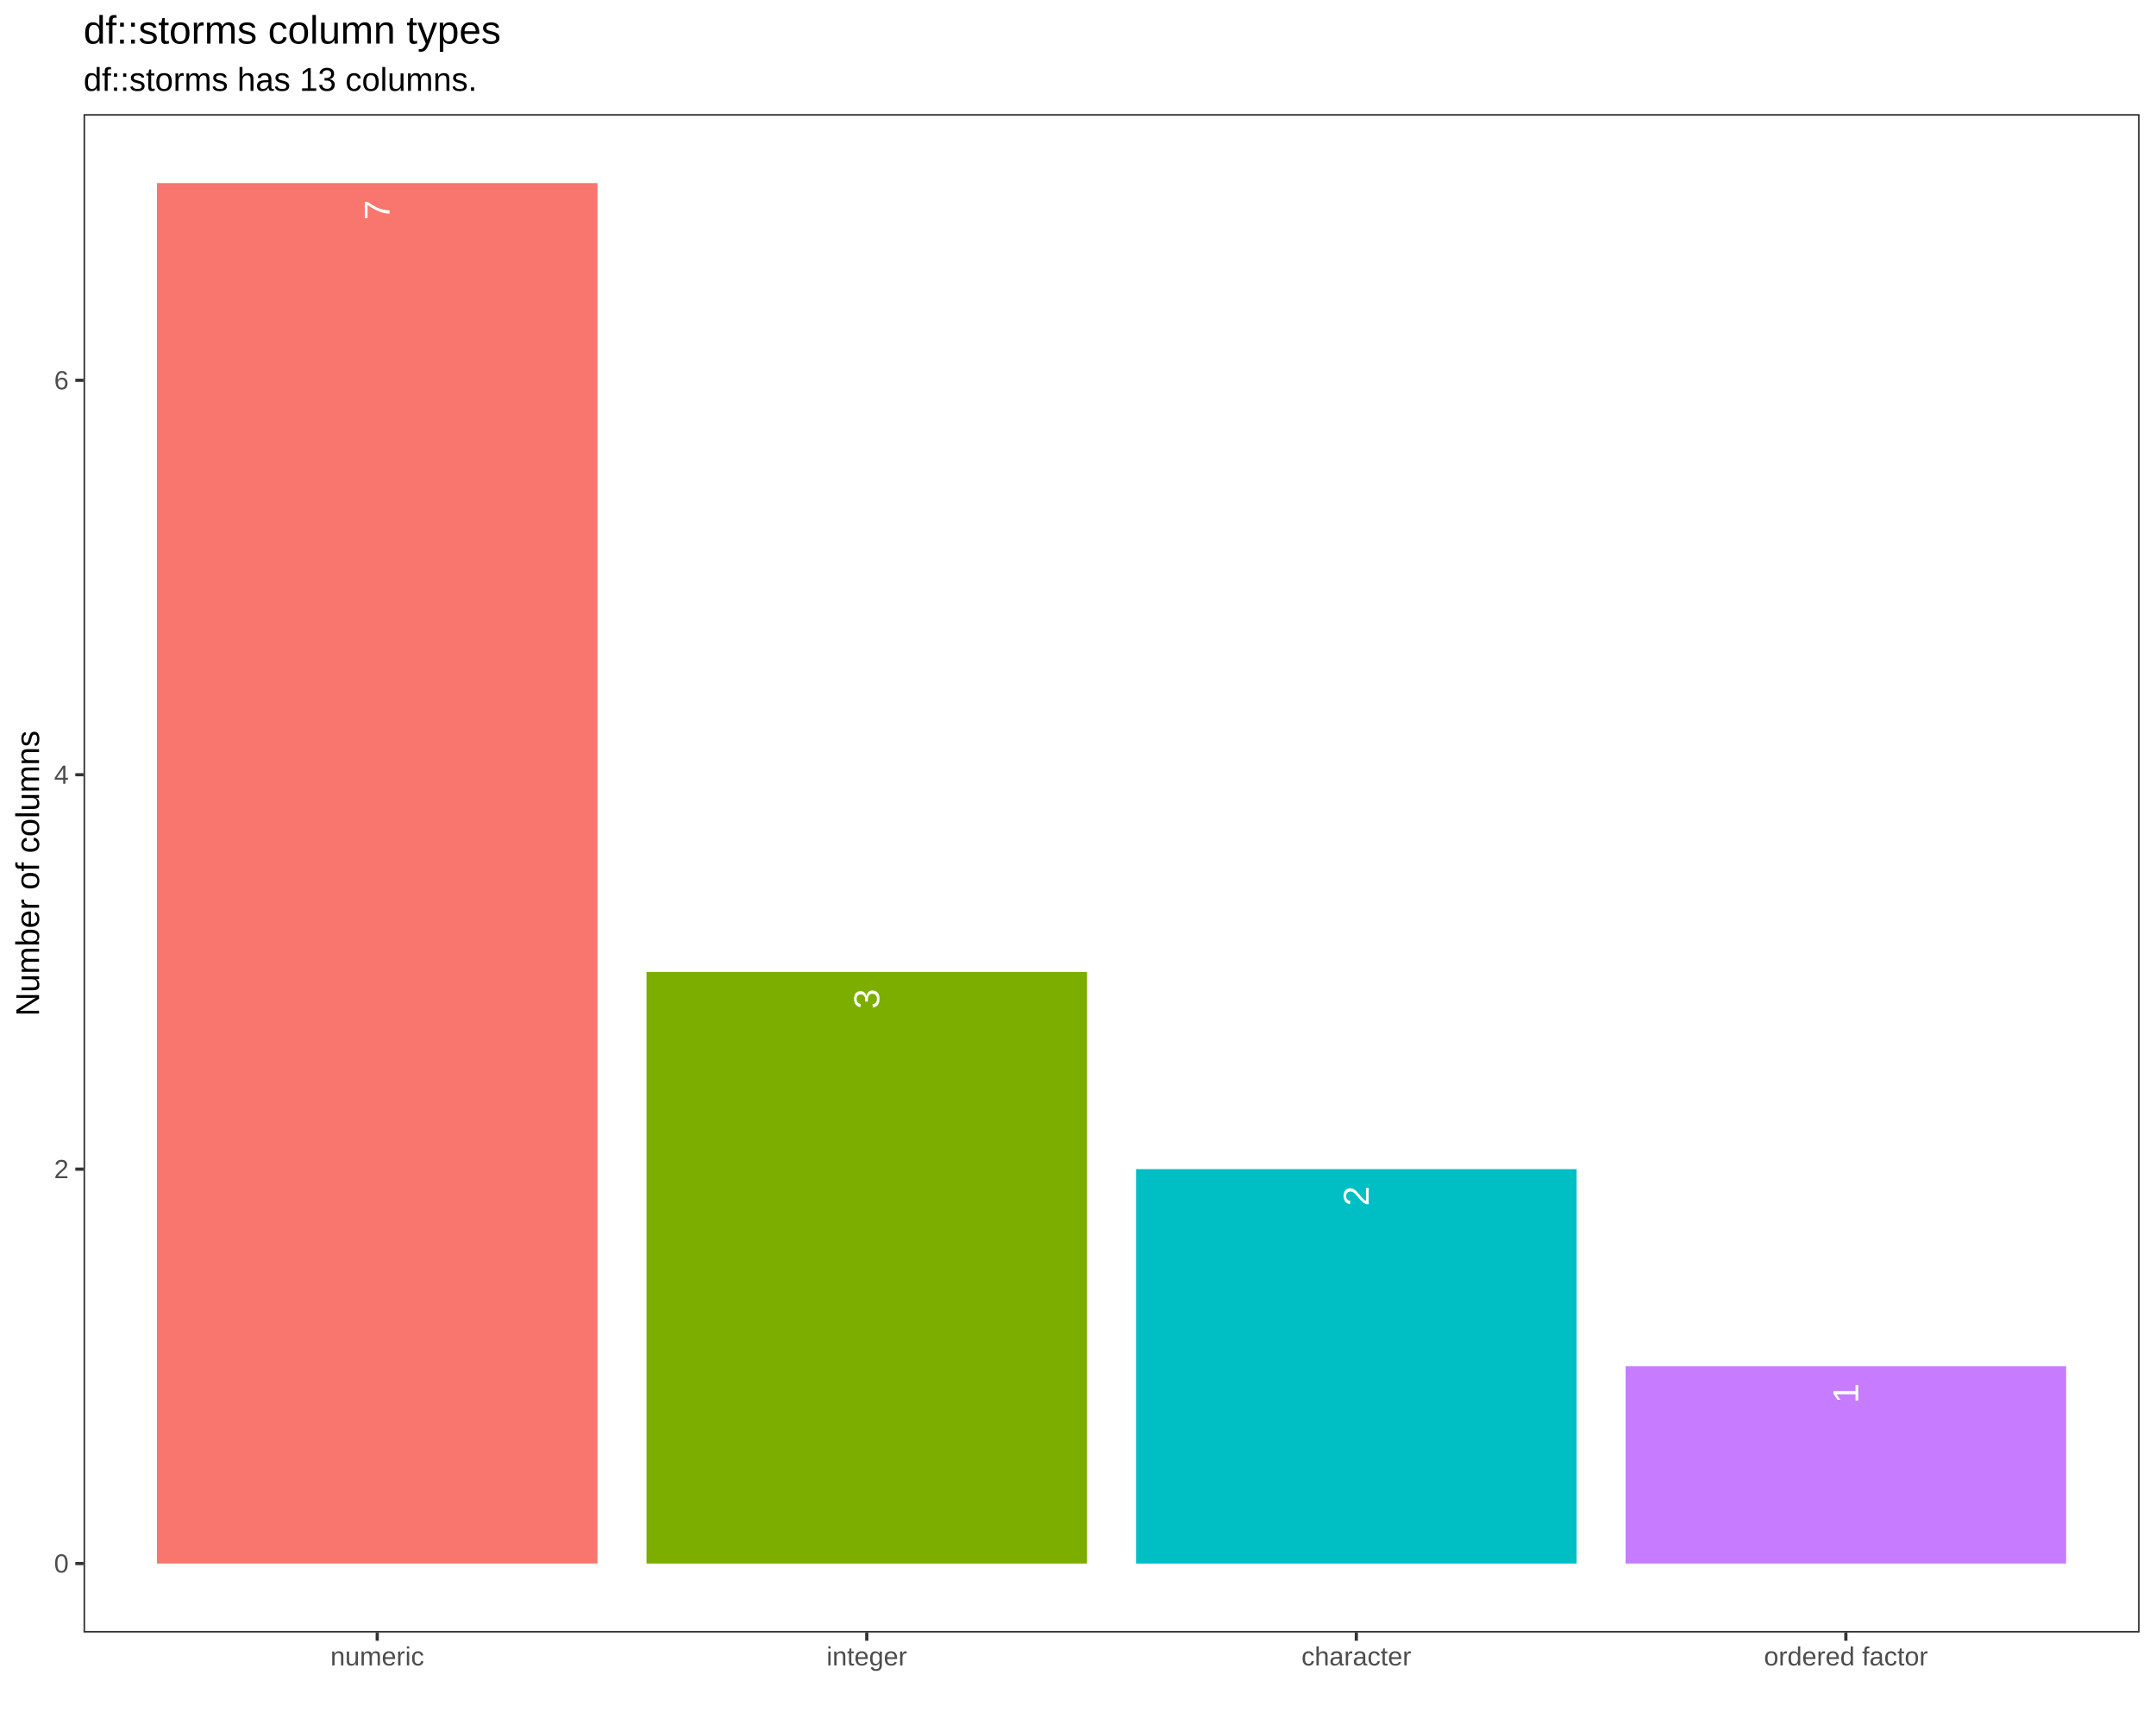
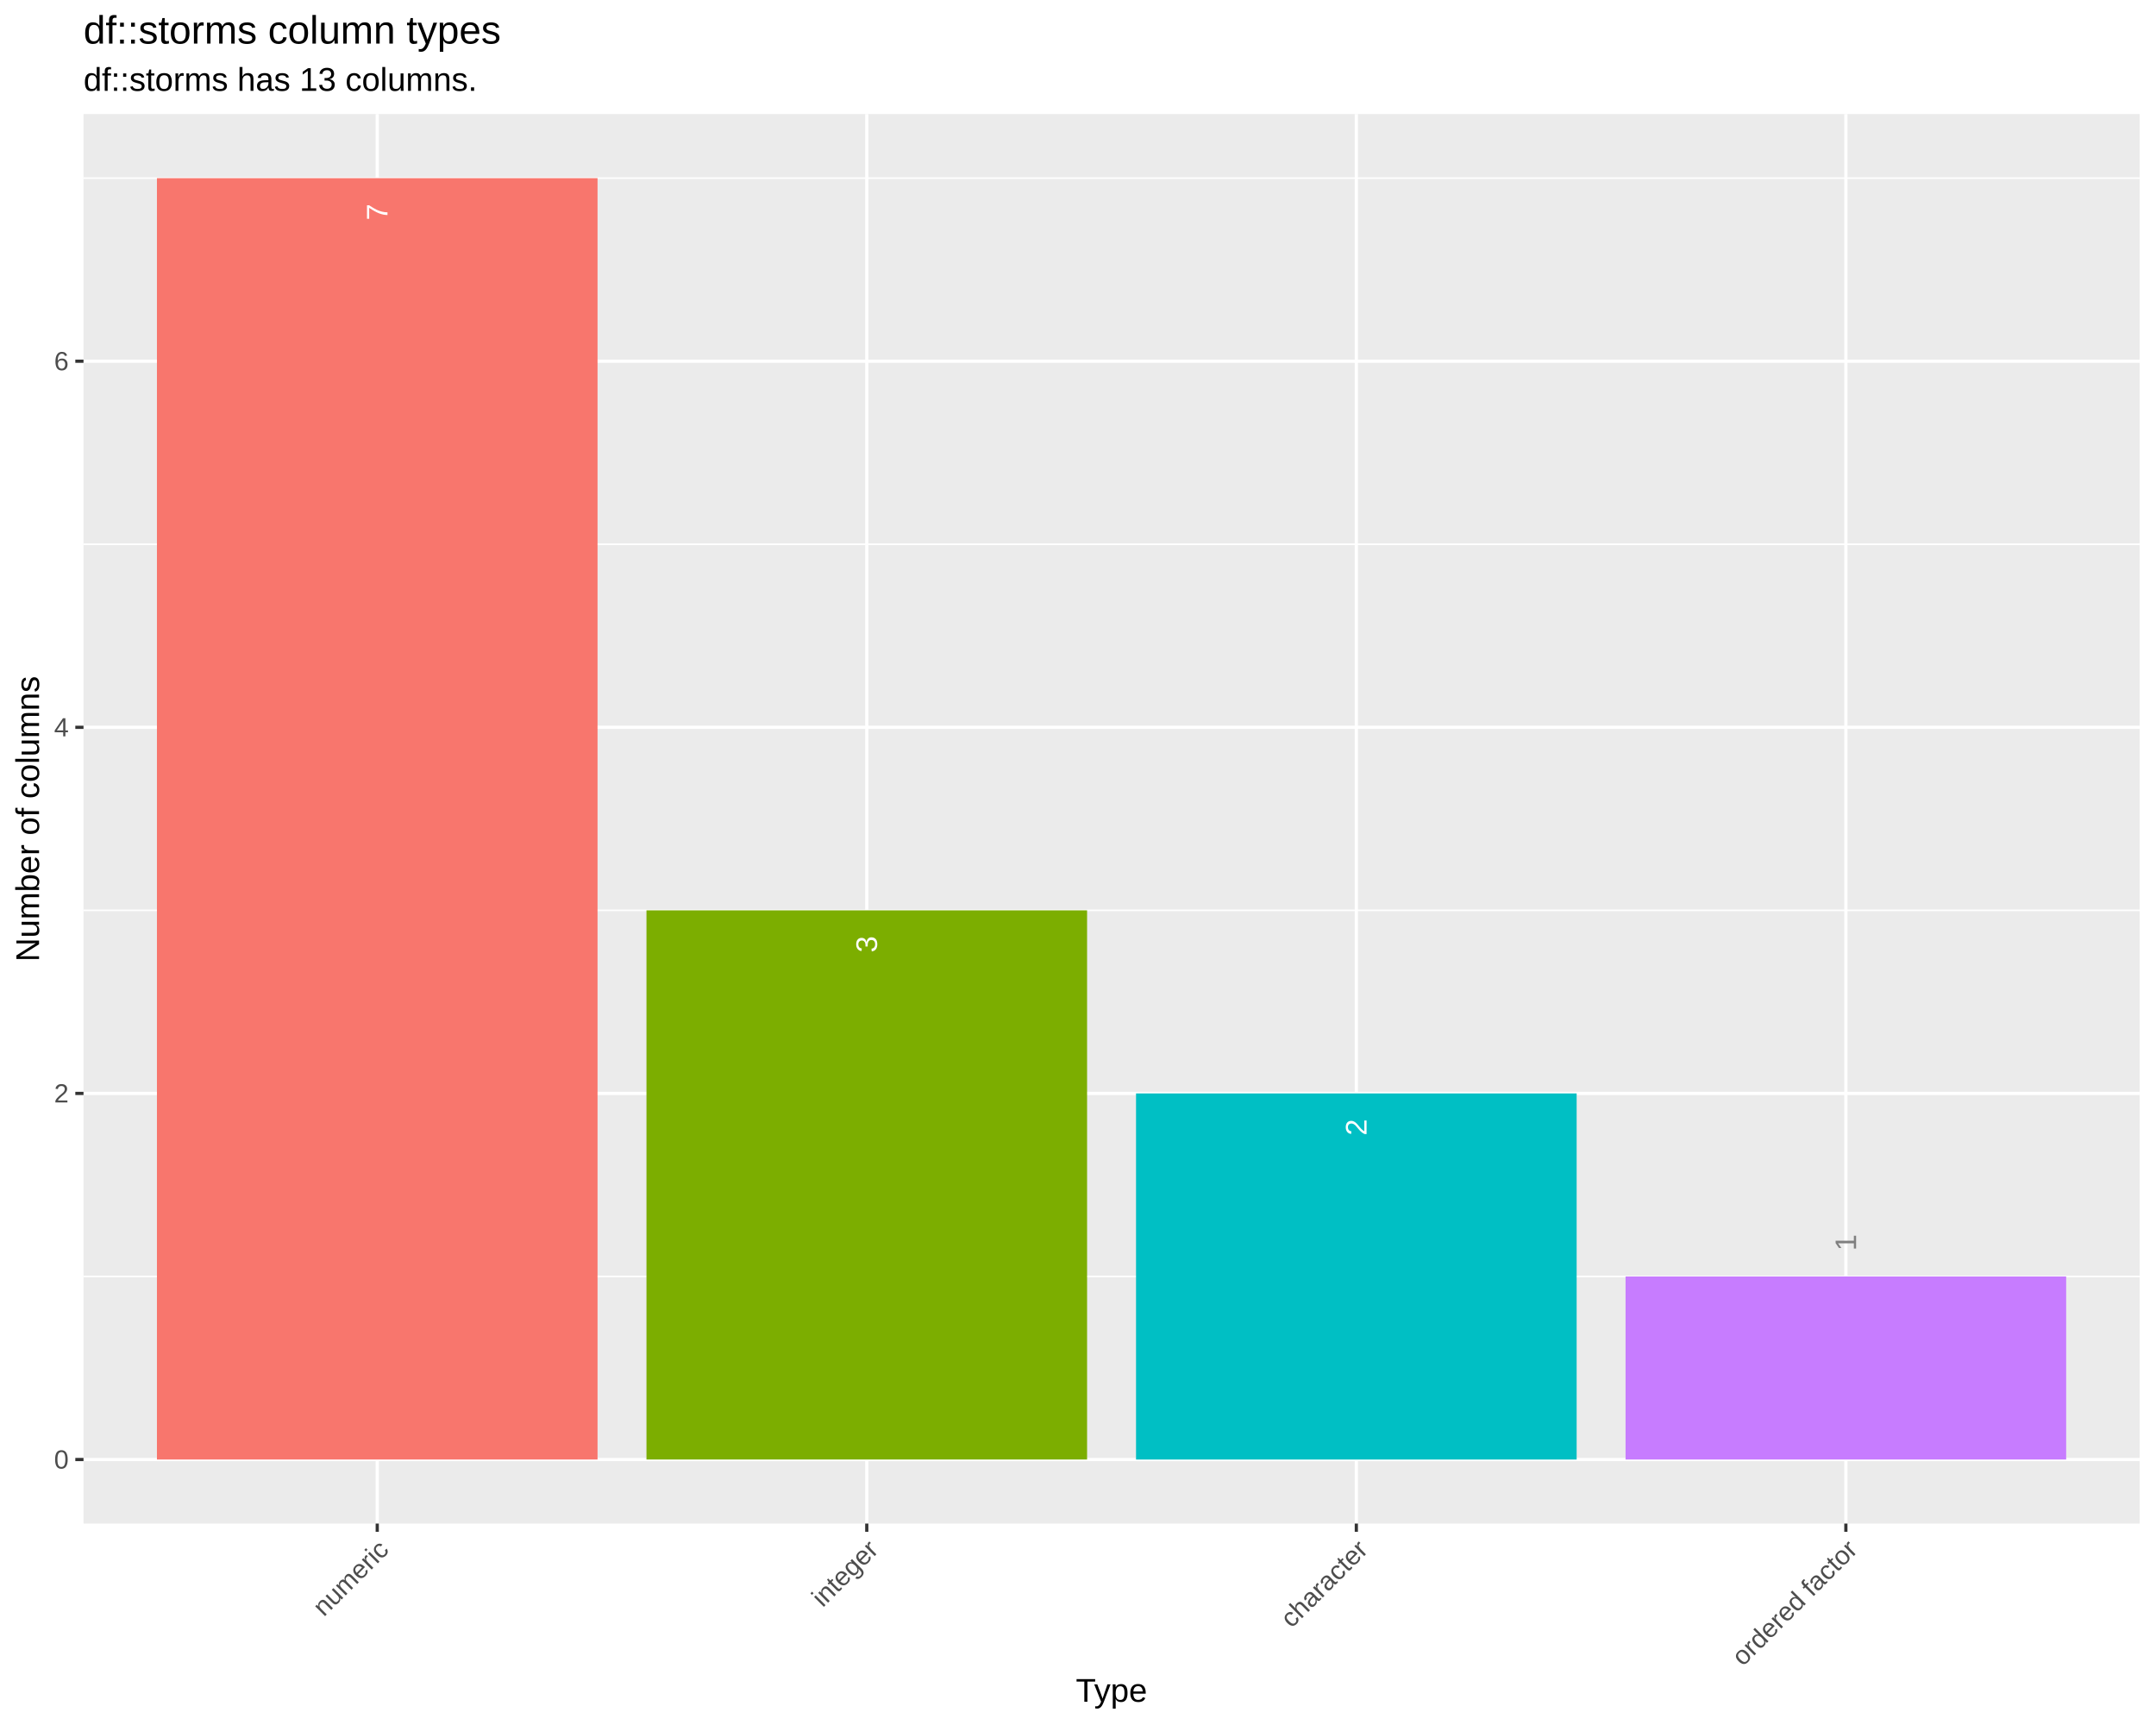
<svg xmlns="http://www.w3.org/2000/svg" viewBox="0 0 720.00 576.00">
  <defs>
    <style type="text/css">
    line, polyline, polygon, path, rect, circle {
      fill: none;
      stroke: #000000;
      stroke-linecap: round;
      stroke-linejoin: round;
      stroke-miterlimit: 10.00;
    }
  </style>
  </defs>
  <rect width="100%" height="100%" style="stroke: none; fill: #FFFFFF;" />
  <rect x="0.00" y="0.00" width="720.00" height="576.00" style="stroke-width: 1.07; stroke: #FFFFFF; fill: #FFFFFF;" />
  <defs>
-     <clipPath id="cpMjcuODl8NzE0LjUyfDU0NS4xM3wzOC4wOQ==">
-       <rect x="27.89" y="38.09" width="686.64" height="507.04" />
+     <clipPath id="cpMjcuODl8NzE0LjUyfDUwOC43NXwzOC4wOQ==">
+       <rect x="27.89" y="38.09" width="686.64" height="470.65" />
    </clipPath>
  </defs>
-   <rect x="27.89" y="38.09" width="686.64" height="507.04" style="stroke-width: 1.07; stroke: none; fill: #FFFFFF;" clip-path="url(#cpMjcuODl8NzE0LjUyfDU0NS4xM3wzOC4wOQ==)" />
-   <rect x="52.41" y="61.14" width="147.14" height="460.94" style="stroke-width: 1.07; stroke: none; stroke-linecap: square; stroke-linejoin: miter; fill: #F8766D;" clip-path="url(#cpMjcuODl8NzE0LjUyfDU0NS4xM3wzOC4wOQ==)" />
-   <rect x="215.89" y="324.54" width="147.14" height="197.55" style="stroke-width: 1.07; stroke: none; stroke-linecap: square; stroke-linejoin: miter; fill: #7CAE00;" clip-path="url(#cpMjcuODl8NzE0LjUyfDU0NS4xM3wzOC4wOQ==)" />
-   <rect x="379.38" y="390.39" width="147.14" height="131.70" style="stroke-width: 1.07; stroke: none; stroke-linecap: square; stroke-linejoin: miter; fill: #00BFC4;" clip-path="url(#cpMjcuODl8NzE0LjUyfDU0NS4xM3wzOC4wOQ==)" />
-   <rect x="542.86" y="456.23" width="147.14" height="65.85" style="stroke-width: 1.07; stroke: none; stroke-linecap: square; stroke-linejoin: miter; fill: #C77CFF;" clip-path="url(#cpMjcuODl8NzE0LjUyfDU0NS4xM3wzOC4wOQ==)" />
-   <g clip-path="url(#cpMjcuODl8NzE0LjUyfDU0NS4xM3wzOC4wOQ==)">
-     <text transform="translate(130.10,73.48) rotate(-90)" style="font-size: 12.00px; fill: #FFFFFF; font-family: Liberation Sans;" textLength="6.67px" lengthAdjust="spacingAndGlyphs">7</text>
+   <rect x="27.89" y="38.09" width="686.64" height="470.65" style="stroke-width: 1.07; stroke: none; fill: #EBEBEB;" clip-path="url(#cpMjcuODl8NzE0LjUyfDUwOC43NXwzOC4wOQ==)" />
+   <polyline points="27.89,426.23 714.52,426.23 " style="stroke-width: 0.53; stroke: #FFFFFF; stroke-linecap: butt;" clip-path="url(#cpMjcuODl8NzE0LjUyfDUwOC43NXwzOC4wOQ==)" />
+   <polyline points="27.89,303.98 714.52,303.98 " style="stroke-width: 0.53; stroke: #FFFFFF; stroke-linecap: butt;" clip-path="url(#cpMjcuODl8NzE0LjUyfDUwOC43NXwzOC4wOQ==)" />
+   <polyline points="27.89,181.73 714.52,181.73 " style="stroke-width: 0.53; stroke: #FFFFFF; stroke-linecap: butt;" clip-path="url(#cpMjcuODl8NzE0LjUyfDUwOC43NXwzOC4wOQ==)" />
+   <polyline points="27.89,59.49 714.52,59.49 " style="stroke-width: 0.53; stroke: #FFFFFF; stroke-linecap: butt;" clip-path="url(#cpMjcuODl8NzE0LjUyfDUwOC43NXwzOC4wOQ==)" />
+   <polyline points="27.89,487.35 714.52,487.35 " style="stroke-width: 1.07; stroke: #FFFFFF; stroke-linecap: butt;" clip-path="url(#cpMjcuODl8NzE0LjUyfDUwOC43NXwzOC4wOQ==)" />
+   <polyline points="27.89,365.11 714.52,365.11 " style="stroke-width: 1.07; stroke: #FFFFFF; stroke-linecap: butt;" clip-path="url(#cpMjcuODl8NzE0LjUyfDUwOC43NXwzOC4wOQ==)" />
+   <polyline points="27.89,242.86 714.52,242.86 " style="stroke-width: 1.07; stroke: #FFFFFF; stroke-linecap: butt;" clip-path="url(#cpMjcuODl8NzE0LjUyfDUwOC43NXwzOC4wOQ==)" />
+   <polyline points="27.89,120.61 714.52,120.61 " style="stroke-width: 1.07; stroke: #FFFFFF; stroke-linecap: butt;" clip-path="url(#cpMjcuODl8NzE0LjUyfDUwOC43NXwzOC4wOQ==)" />
+   <polyline points="125.98,508.75 125.98,38.09 " style="stroke-width: 1.07; stroke: #FFFFFF; stroke-linecap: butt;" clip-path="url(#cpMjcuODl8NzE0LjUyfDUwOC43NXwzOC4wOQ==)" />
+   <polyline points="289.46,508.75 289.46,38.09 " style="stroke-width: 1.07; stroke: #FFFFFF; stroke-linecap: butt;" clip-path="url(#cpMjcuODl8NzE0LjUyfDUwOC43NXwzOC4wOQ==)" />
+   <polyline points="452.95,508.75 452.95,38.09 " style="stroke-width: 1.07; stroke: #FFFFFF; stroke-linecap: butt;" clip-path="url(#cpMjcuODl8NzE0LjUyfDUwOC43NXwzOC4wOQ==)" />
+   <polyline points="616.43,508.75 616.43,38.09 " style="stroke-width: 1.07; stroke: #FFFFFF; stroke-linecap: butt;" clip-path="url(#cpMjcuODl8NzE0LjUyfDUwOC43NXwzOC4wOQ==)" />
+   <rect x="52.41" y="59.49" width="147.14" height="427.86" style="stroke-width: 1.07; stroke: none; stroke-linecap: square; stroke-linejoin: miter; fill: #F8766D;" clip-path="url(#cpMjcuODl8NzE0LjUyfDUwOC43NXwzOC4wOQ==)" />
+   <rect x="215.89" y="303.98" width="147.14" height="183.37" style="stroke-width: 1.07; stroke: none; stroke-linecap: square; stroke-linejoin: miter; fill: #7CAE00;" clip-path="url(#cpMjcuODl8NzE0LjUyfDUwOC43NXwzOC4wOQ==)" />
+   <rect x="379.38" y="365.11" width="147.14" height="122.25" style="stroke-width: 1.07; stroke: none; stroke-linecap: square; stroke-linejoin: miter; fill: #00BFC4;" clip-path="url(#cpMjcuODl8NzE0LjUyfDUwOC43NXwzOC4wOQ==)" />
+   <rect x="542.86" y="426.23" width="147.14" height="61.12" style="stroke-width: 1.07; stroke: none; stroke-linecap: square; stroke-linejoin: miter; fill: #C77CFF;" clip-path="url(#cpMjcuODl8NzE0LjUyfDUwOC43NXwzOC4wOQ==)" />
+   <g clip-path="url(#cpMjcuODl8NzE0LjUyfDUwOC43NXwzOC4wOQ==)">
+     <text transform="translate(129.40,73.58) rotate(-90)" style="font-size: 9.96px; fill: #FFFFFF; font-family: Liberation Sans;" textLength="5.53px" lengthAdjust="spacingAndGlyphs">7</text>
  </g>
-   <g clip-path="url(#cpMjcuODl8NzE0LjUyfDU0NS4xM3wzOC4wOQ==)">
-     <text transform="translate(293.59,336.88) rotate(-90)" style="font-size: 12.00px; fill: #FFFFFF; font-family: Liberation Sans;" textLength="6.67px" lengthAdjust="spacingAndGlyphs">3</text>
+   <g clip-path="url(#cpMjcuODl8NzE0LjUyfDUwOC43NXwzOC4wOQ==)">
+     <text transform="translate(292.88,318.07) rotate(-90)" style="font-size: 9.96px; fill: #FFFFFF; font-family: Liberation Sans;" textLength="5.53px" lengthAdjust="spacingAndGlyphs">3</text>
  </g>
-   <g clip-path="url(#cpMjcuODl8NzE0LjUyfDU0NS4xM3wzOC4wOQ==)">
-     <text transform="translate(457.07,402.73) rotate(-90)" style="font-size: 12.00px; fill: #FFFFFF; font-family: Liberation Sans;" textLength="6.67px" lengthAdjust="spacingAndGlyphs">2</text>
+   <g clip-path="url(#cpMjcuODl8NzE0LjUyfDUwOC43NXwzOC4wOQ==)">
+     <text transform="translate(456.37,379.19) rotate(-90)" style="font-size: 9.96px; fill: #FFFFFF; font-family: Liberation Sans;" textLength="5.53px" lengthAdjust="spacingAndGlyphs">2</text>
  </g>
-   <g clip-path="url(#cpMjcuODl8NzE0LjUyfDU0NS4xM3wzOC4wOQ==)">
-     <text transform="translate(620.55,468.58) rotate(-90)" style="font-size: 12.00px; fill: #FFFFFF; font-family: Liberation Sans;" textLength="6.67px" lengthAdjust="spacingAndGlyphs">1</text>
+   <g clip-path="url(#cpMjcuODl8NzE0LjUyfDUwOC43NXwzOC4wOQ==)">
+     <text transform="translate(619.85,417.67) rotate(-90)" style="font-size: 9.96px; fill: #7F7F7F; font-family: Liberation Sans;" textLength="5.53px" lengthAdjust="spacingAndGlyphs">1</text>
  </g>
-   <rect x="27.89" y="38.09" width="686.64" height="507.04" style="stroke-width: 1.07; stroke: #333333;" clip-path="url(#cpMjcuODl8NzE0LjUyfDU0NS4xM3wzOC4wOQ==)" />
  <defs>
    <clipPath id="cpMC4wMHw3MjAuMDB8NTc2LjAwfDAuMDA=">
      <rect x="0.00" y="0.00" width="720.00" height="576.00" />
    </clipPath>
  </defs>
  <g clip-path="url(#cpMC4wMHw3MjAuMDB8NTc2LjAwfDAuMDA=)">
-     <text x="18.06" y="525.11" style="font-size: 8.80px; fill: #4D4D4D; font-family: Liberation Sans;" textLength="4.89px" lengthAdjust="spacingAndGlyphs">0</text>
+     <text x="18.06" y="490.38" style="font-size: 8.80px; fill: #4D4D4D; font-family: Liberation Sans;" textLength="4.89px" lengthAdjust="spacingAndGlyphs">0</text>
  </g>
  <g clip-path="url(#cpMC4wMHw3MjAuMDB8NTc2LjAwfDAuMDA=)">
-     <text x="18.06" y="393.41" style="font-size: 8.80px; fill: #4D4D4D; font-family: Liberation Sans;" textLength="4.89px" lengthAdjust="spacingAndGlyphs">2</text>
+     <text x="18.06" y="368.13" style="font-size: 8.80px; fill: #4D4D4D; font-family: Liberation Sans;" textLength="4.89px" lengthAdjust="spacingAndGlyphs">2</text>
  </g>
  <g clip-path="url(#cpMC4wMHw3MjAuMDB8NTc2LjAwfDAuMDA=)">
-     <text x="18.06" y="261.71" style="font-size: 8.80px; fill: #4D4D4D; font-family: Liberation Sans;" textLength="4.89px" lengthAdjust="spacingAndGlyphs">4</text>
+     <text x="18.06" y="245.88" style="font-size: 8.80px; fill: #4D4D4D; font-family: Liberation Sans;" textLength="4.89px" lengthAdjust="spacingAndGlyphs">4</text>
  </g>
  <g clip-path="url(#cpMC4wMHw3MjAuMDB8NTc2LjAwfDAuMDA=)">
-     <text x="18.06" y="130.01" style="font-size: 8.80px; fill: #4D4D4D; font-family: Liberation Sans;" textLength="4.89px" lengthAdjust="spacingAndGlyphs">6</text>
+     <text x="18.06" y="123.63" style="font-size: 8.80px; fill: #4D4D4D; font-family: Liberation Sans;" textLength="4.89px" lengthAdjust="spacingAndGlyphs">6</text>
  </g>
-   <polyline points="25.15,522.08 27.89,522.08 " style="stroke-width: 1.07; stroke: #333333; stroke-linecap: butt;" clip-path="url(#cpMC4wMHw3MjAuMDB8NTc2LjAwfDAuMDA=)" />
-   <polyline points="25.15,390.39 27.89,390.39 " style="stroke-width: 1.07; stroke: #333333; stroke-linecap: butt;" clip-path="url(#cpMC4wMHw3MjAuMDB8NTc2LjAwfDAuMDA=)" />
-   <polyline points="25.15,258.69 27.89,258.69 " style="stroke-width: 1.07; stroke: #333333; stroke-linecap: butt;" clip-path="url(#cpMC4wMHw3MjAuMDB8NTc2LjAwfDAuMDA=)" />
-   <polyline points="25.15,126.99 27.89,126.99 " style="stroke-width: 1.07; stroke: #333333; stroke-linecap: butt;" clip-path="url(#cpMC4wMHw3MjAuMDB8NTc2LjAwfDAuMDA=)" />
-   <polyline points="125.98,547.87 125.98,545.13 " style="stroke-width: 1.07; stroke: #333333; stroke-linecap: butt;" clip-path="url(#cpMC4wMHw3MjAuMDB8NTc2LjAwfDAuMDA=)" />
-   <polyline points="289.46,547.87 289.46,545.13 " style="stroke-width: 1.07; stroke: #333333; stroke-linecap: butt;" clip-path="url(#cpMC4wMHw3MjAuMDB8NTc2LjAwfDAuMDA=)" />
-   <polyline points="452.95,547.87 452.95,545.13 " style="stroke-width: 1.07; stroke: #333333; stroke-linecap: butt;" clip-path="url(#cpMC4wMHw3MjAuMDB8NTc2LjAwfDAuMDA=)" />
-   <polyline points="616.43,547.87 616.43,545.13 " style="stroke-width: 1.07; stroke: #333333; stroke-linecap: butt;" clip-path="url(#cpMC4wMHw3MjAuMDB8NTc2LjAwfDAuMDA=)" />
+   <polyline points="25.15,487.35 27.89,487.35 " style="stroke-width: 1.07; stroke: #333333; stroke-linecap: butt;" clip-path="url(#cpMC4wMHw3MjAuMDB8NTc2LjAwfDAuMDA=)" />
+   <polyline points="25.15,365.11 27.89,365.11 " style="stroke-width: 1.07; stroke: #333333; stroke-linecap: butt;" clip-path="url(#cpMC4wMHw3MjAuMDB8NTc2LjAwfDAuMDA=)" />
+   <polyline points="25.15,242.86 27.89,242.86 " style="stroke-width: 1.07; stroke: #333333; stroke-linecap: butt;" clip-path="url(#cpMC4wMHw3MjAuMDB8NTc2LjAwfDAuMDA=)" />
+   <polyline points="25.15,120.61 27.89,120.61 " style="stroke-width: 1.07; stroke: #333333; stroke-linecap: butt;" clip-path="url(#cpMC4wMHw3MjAuMDB8NTc2LjAwfDAuMDA=)" />
+   <polyline points="125.98,511.48 125.98,508.75 " style="stroke-width: 1.07; stroke: #333333; stroke-linecap: butt;" clip-path="url(#cpMC4wMHw3MjAuMDB8NTc2LjAwfDAuMDA=)" />
+   <polyline points="289.46,511.48 289.46,508.75 " style="stroke-width: 1.07; stroke: #333333; stroke-linecap: butt;" clip-path="url(#cpMC4wMHw3MjAuMDB8NTc2LjAwfDAuMDA=)" />
+   <polyline points="452.95,511.48 452.95,508.75 " style="stroke-width: 1.07; stroke: #333333; stroke-linecap: butt;" clip-path="url(#cpMC4wMHw3MjAuMDB8NTc2LjAwfDAuMDA=)" />
+   <polyline points="616.43,511.48 616.43,508.75 " style="stroke-width: 1.07; stroke: #333333; stroke-linecap: butt;" clip-path="url(#cpMC4wMHw3MjAuMDB8NTc2LjAwfDAuMDA=)" />
  <g clip-path="url(#cpMC4wMHw3MjAuMDB8NTc2LjAwfDAuMDA=)">
-     <text x="110.34" y="556.11" style="font-size: 8.80px; fill: #4D4D4D; font-family: Liberation Sans;" textLength="31.28px" lengthAdjust="spacingAndGlyphs">numeric</text>
+     <text transform="translate(108.13,540.07) rotate(-45)" style="font-size: 8.80px; fill: #4D4D4D; font-family: Liberation Sans;" textLength="31.28px" lengthAdjust="spacingAndGlyphs">numeric</text>
  </g>
  <g clip-path="url(#cpMC4wMHw3MjAuMDB8NTc2LjAwfDAuMDA=)">
-     <text x="276.02" y="556.11" style="font-size: 8.80px; fill: #4D4D4D; font-family: Liberation Sans;" textLength="26.88px" lengthAdjust="spacingAndGlyphs">integer</text>
+     <text transform="translate(274.73,536.96) rotate(-45)" style="font-size: 8.80px; fill: #4D4D4D; font-family: Liberation Sans;" textLength="26.88px" lengthAdjust="spacingAndGlyphs">integer</text>
  </g>
  <g clip-path="url(#cpMC4wMHw3MjAuMDB8NTc2LjAwfDAuMDA=)">
-     <text x="434.62" y="556.11" style="font-size: 8.80px; fill: #4D4D4D; font-family: Liberation Sans;" textLength="36.66px" lengthAdjust="spacingAndGlyphs">character</text>
+     <text transform="translate(431.30,543.87) rotate(-45)" style="font-size: 8.80px; fill: #4D4D4D; font-family: Liberation Sans;" textLength="36.66px" lengthAdjust="spacingAndGlyphs">character</text>
  </g>
  <g clip-path="url(#cpMC4wMHw3MjAuMDB8NTc2LjAwfDAuMDA=)">
-     <text x="589.07" y="556.11" style="font-size: 8.80px; fill: #4D4D4D; font-family: Liberation Sans;" textLength="54.72px" lengthAdjust="spacingAndGlyphs">ordered factor</text>
+     <text transform="translate(582.01,556.64) rotate(-45)" style="font-size: 8.80px; fill: #4D4D4D; font-family: Liberation Sans;" textLength="54.72px" lengthAdjust="spacingAndGlyphs">ordered factor</text>
  </g>
  <g clip-path="url(#cpMC4wMHw3MjAuMDB8NTc2LjAwfDAuMDA=)">
-     <text transform="translate(13.04,339.32) rotate(-90)" style="font-size: 11.00px; font-family: Liberation Sans;" textLength="95.41px" lengthAdjust="spacingAndGlyphs">Number of columns</text>
+     <text x="359.27" y="568.24" style="font-size: 11.00px; font-family: Liberation Sans;" textLength="23.86px" lengthAdjust="spacingAndGlyphs">Type</text>
+   </g>
+   <g clip-path="url(#cpMC4wMHw3MjAuMDB8NTc2LjAwfDAuMDA=)">
+     <text transform="translate(13.04,321.12) rotate(-90)" style="font-size: 11.00px; font-family: Liberation Sans;" textLength="95.41px" lengthAdjust="spacingAndGlyphs">Number of columns</text>
  </g>
  <g clip-path="url(#cpMC4wMHw3MjAuMDB8NTc2LjAwfDAuMDA=)">
    <text x="27.89" y="30.33" style="font-size: 11.00px; font-family: Liberation Sans;" textLength="131.53px" lengthAdjust="spacingAndGlyphs">df::storms has 13 columns.</text>
  </g>
  <g clip-path="url(#cpMC4wMHw3MjAuMDB8NTc2LjAwfDAuMDA=)">
    <text x="27.89" y="14.56" style="font-size: 13.20px; font-family: Liberation Sans;" textLength="139.16px" lengthAdjust="spacingAndGlyphs">df::storms column types</text>
  </g>
</svg>
